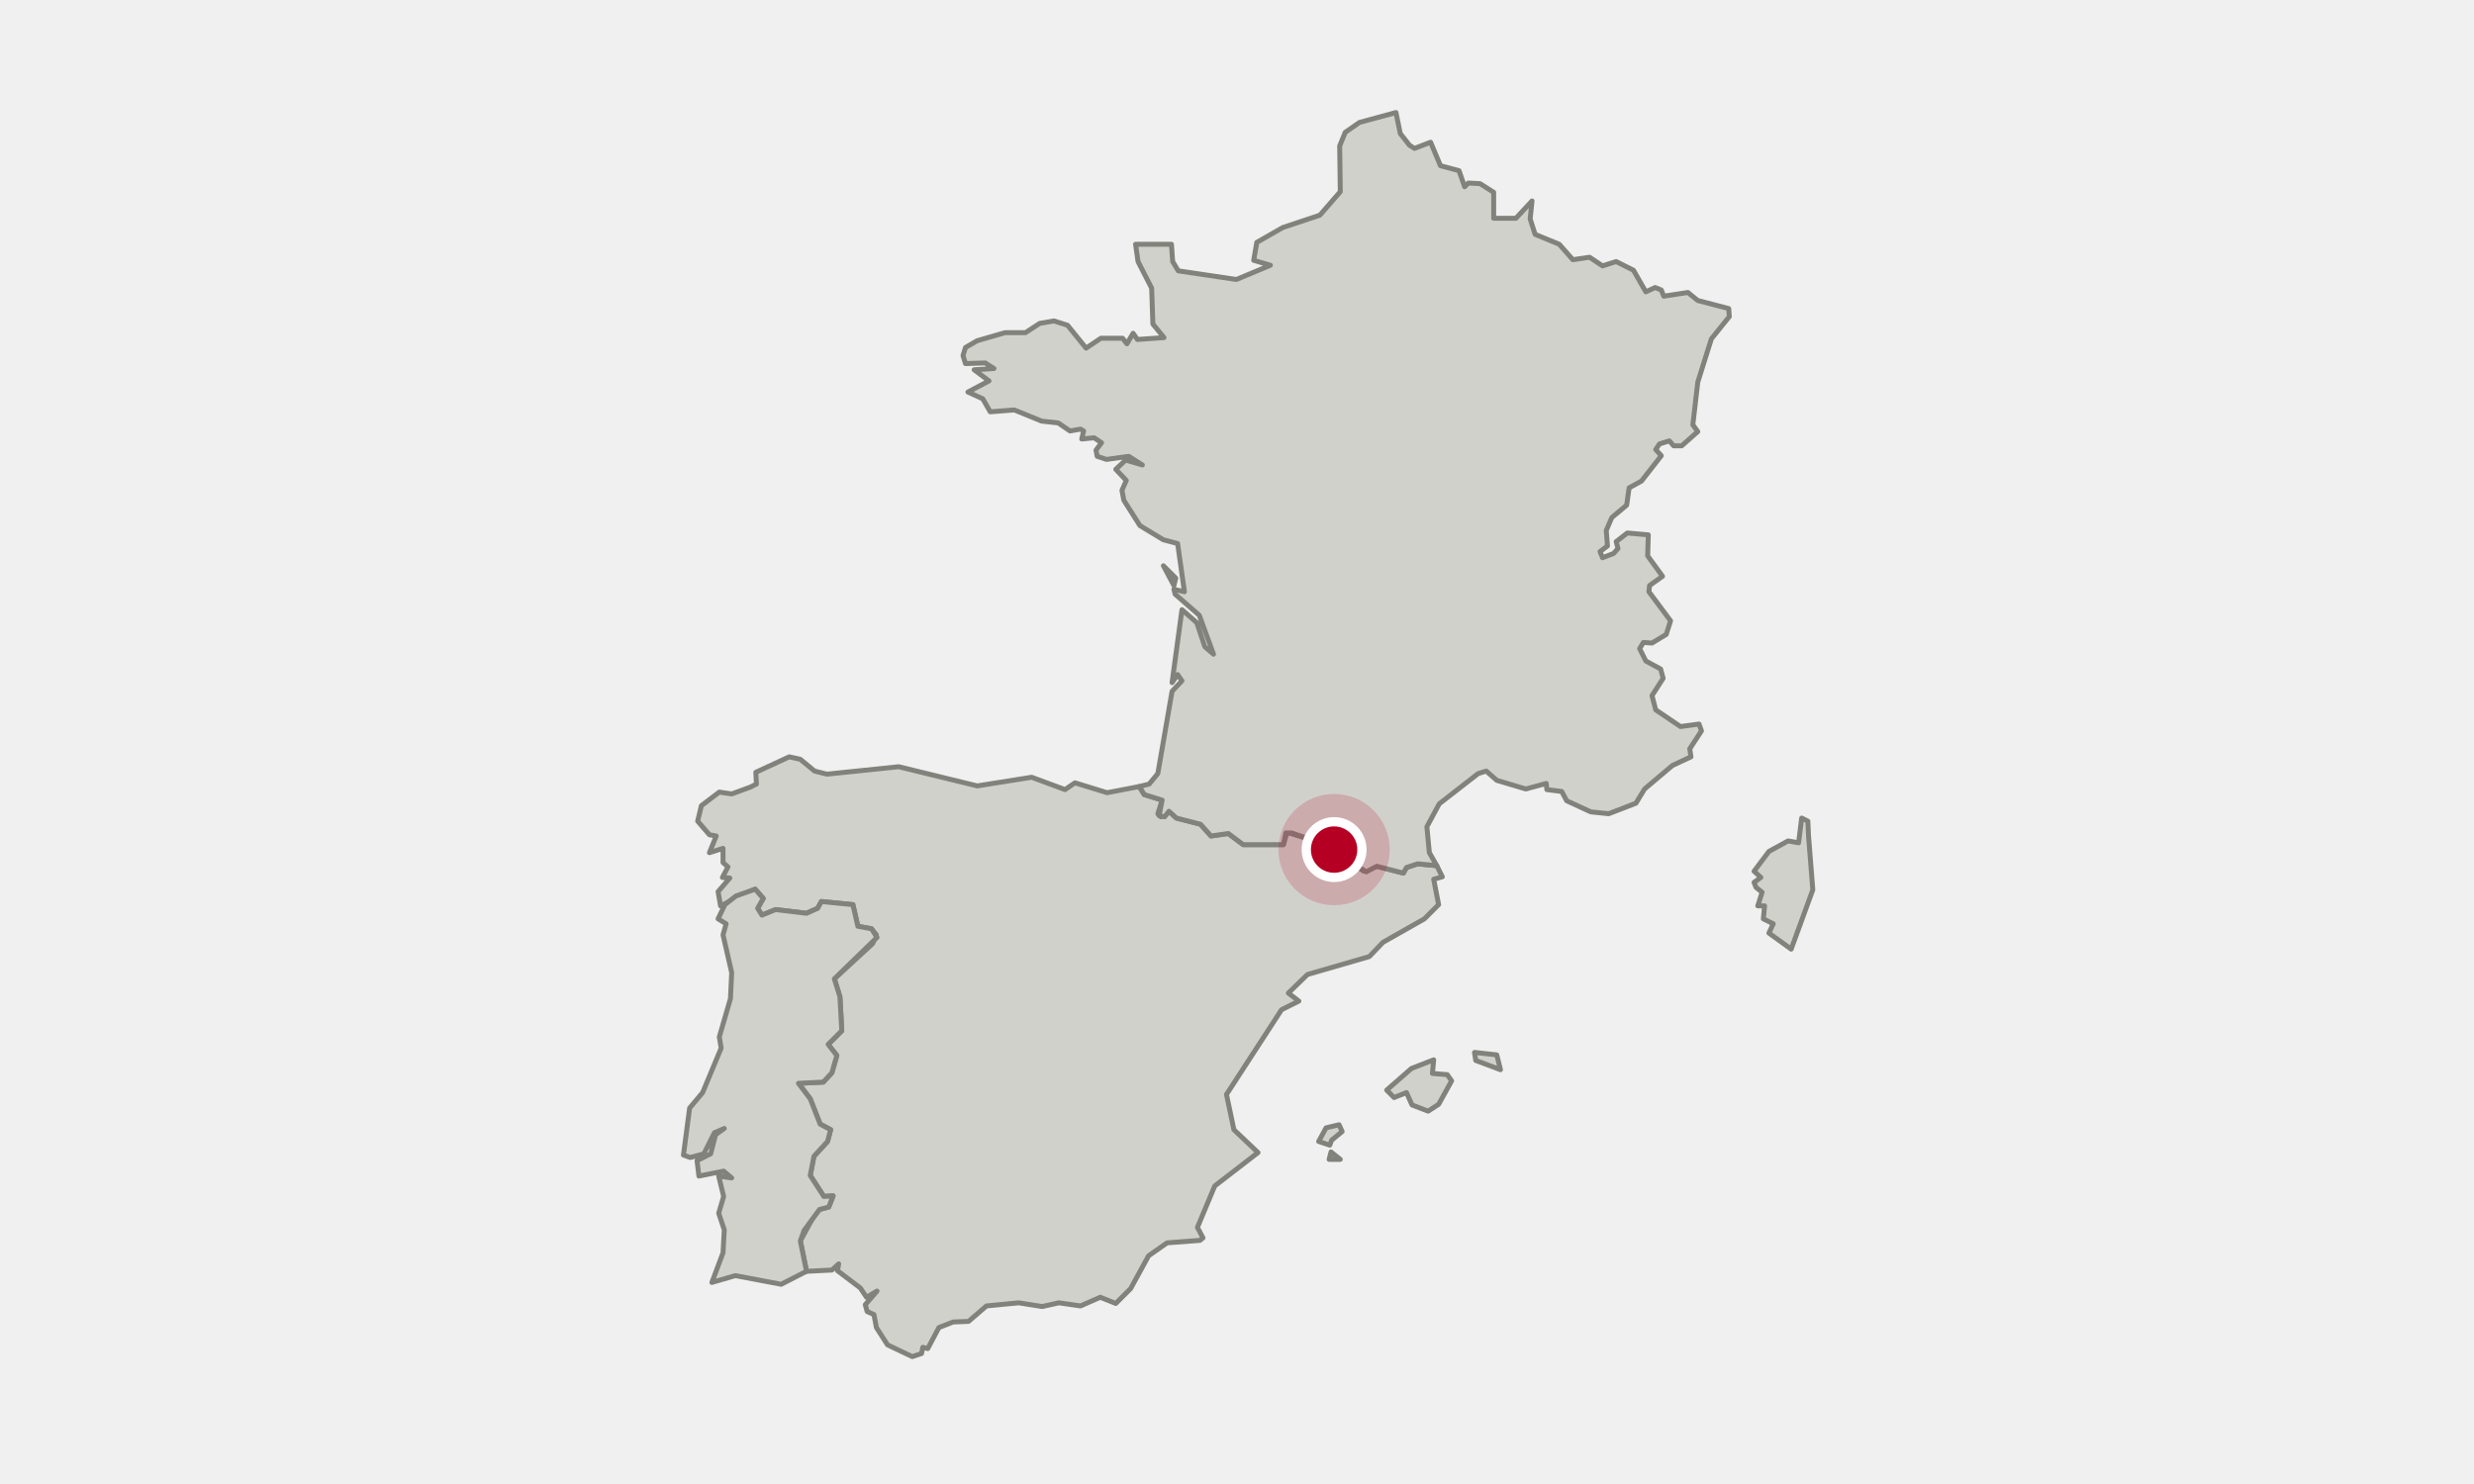
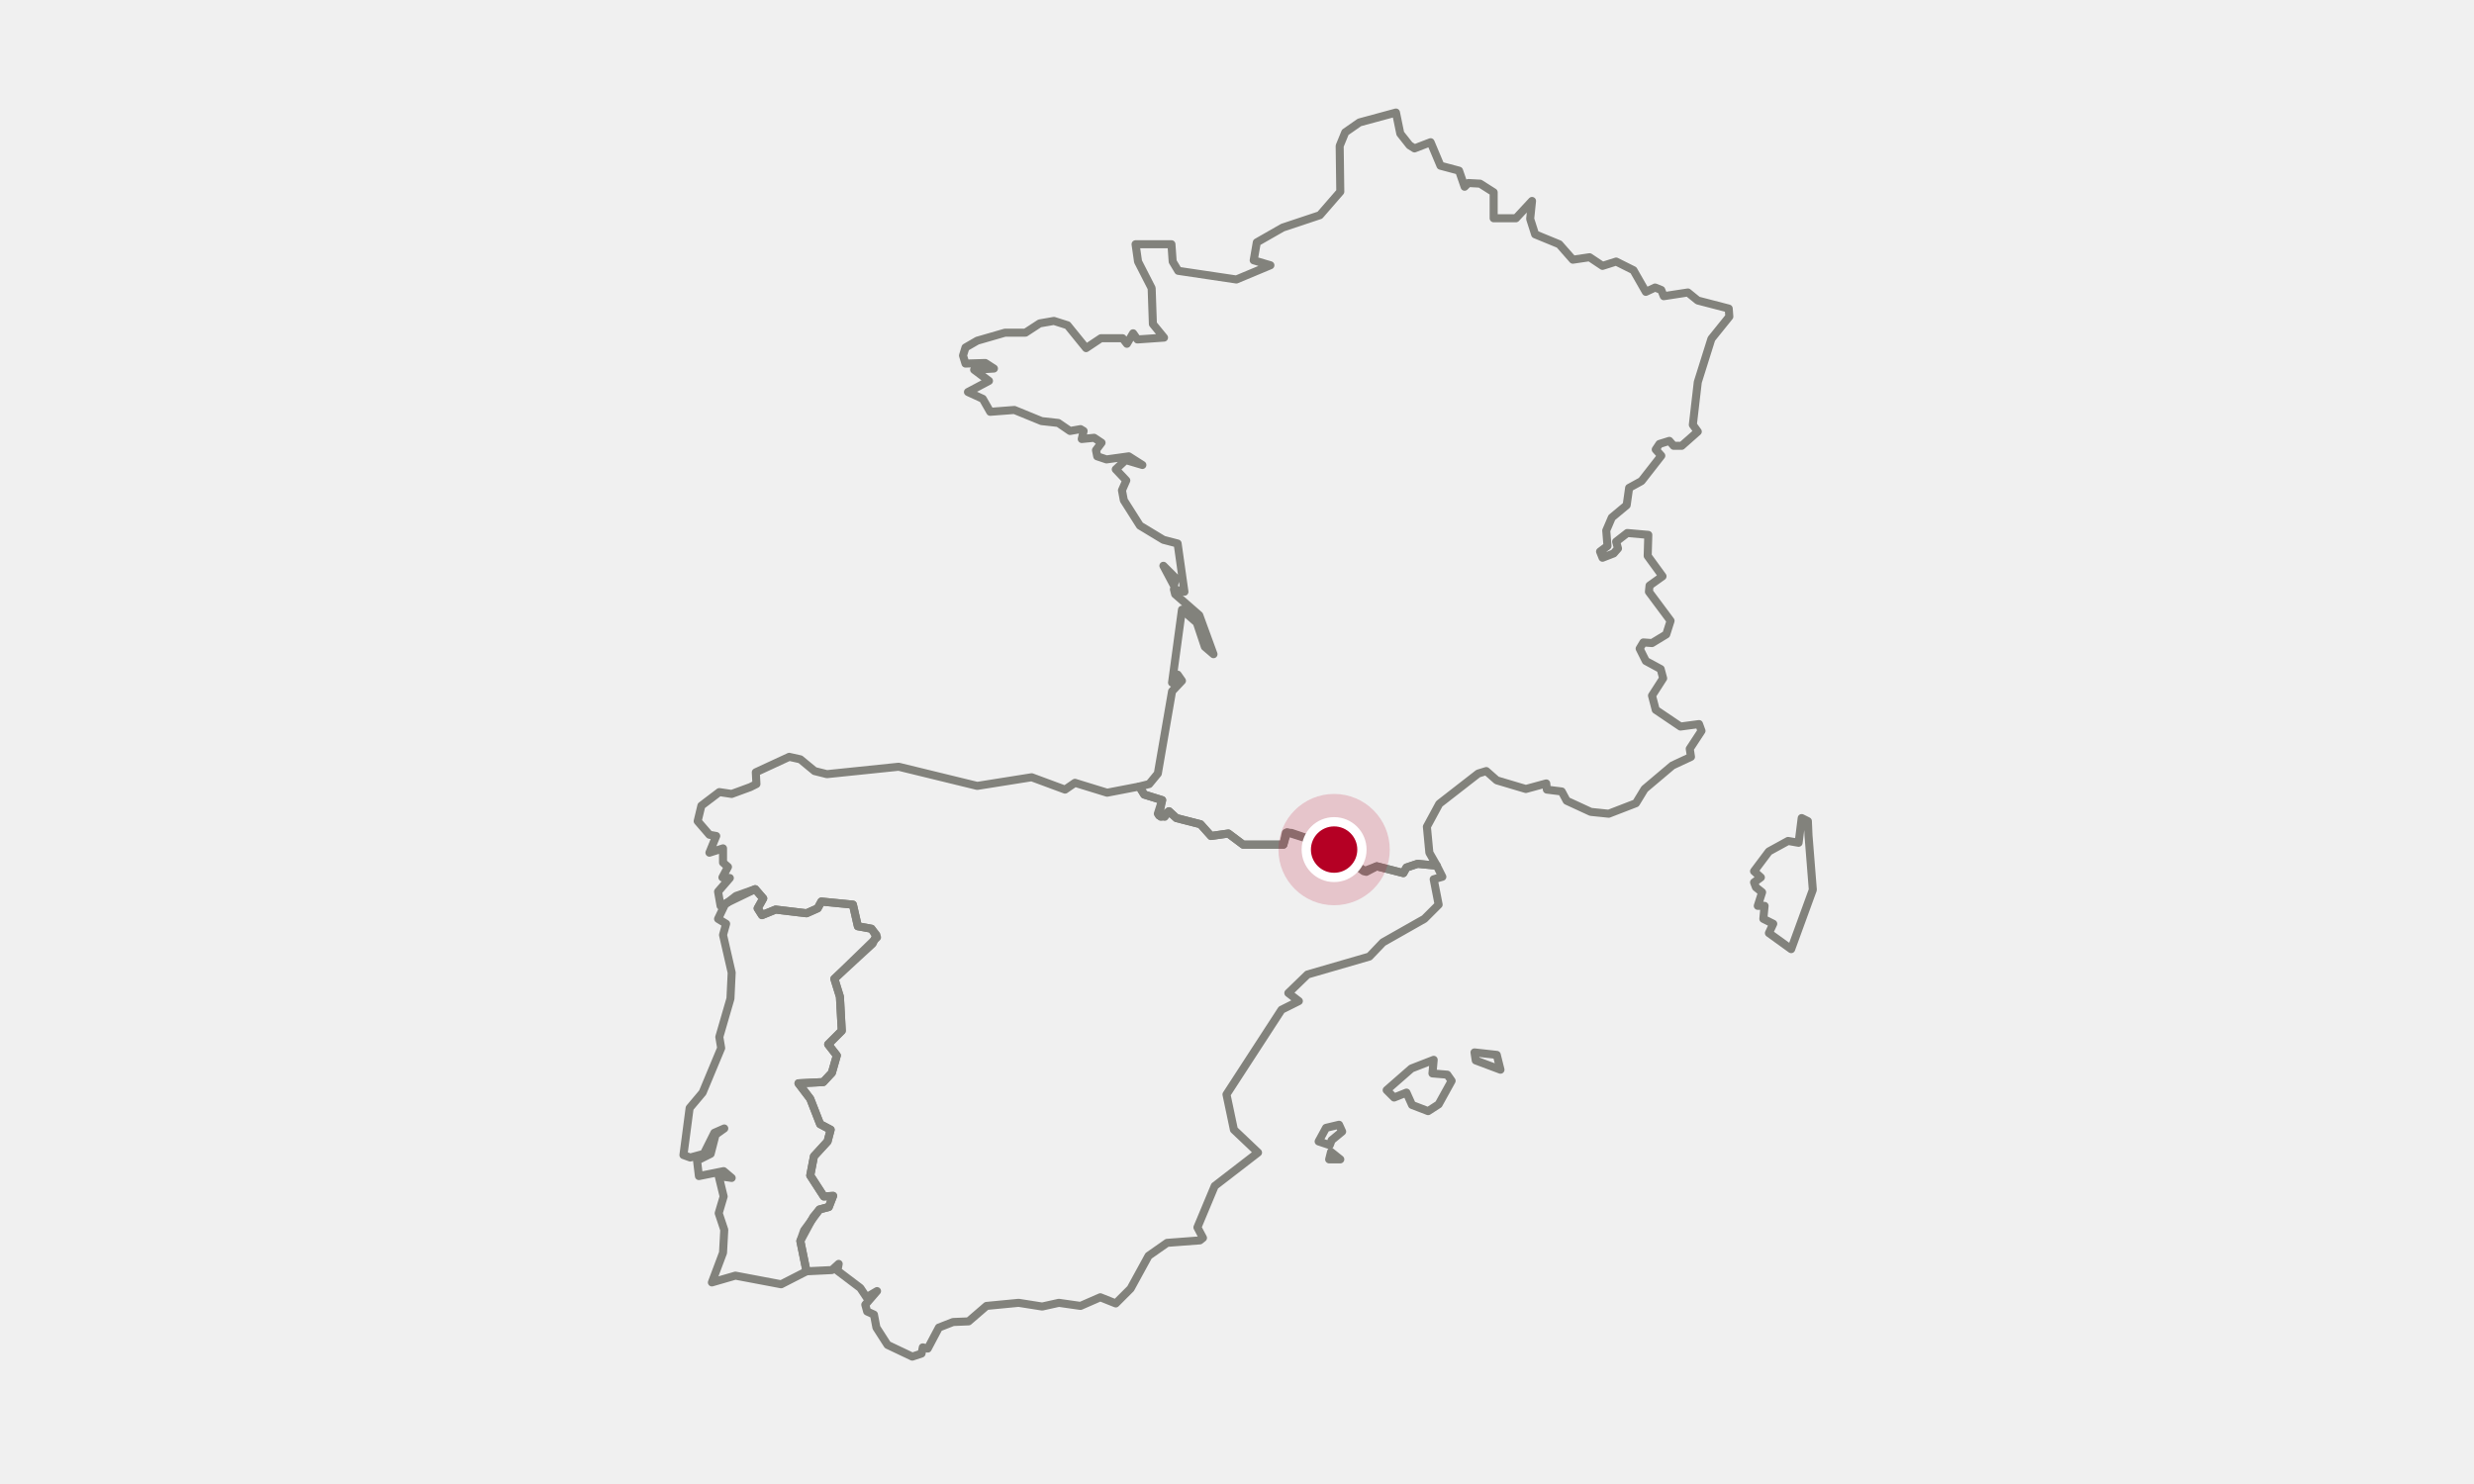
<svg xmlns="http://www.w3.org/2000/svg" width="400" height="240" viewBox="0 0 400 240">
-   <g fill="#d1d1cc" stroke="#82827c" stroke-width=".8" stroke-linejoin="round" fill-rule="evenodd">
+   <g fill="none" stroke="#82827c" stroke-width="1.3" stroke-linejoin="round" fill-rule="evenodd">
    <path data-country="ESP" d="M216.7,187.5 214.9,187.5 215.2,186.3 216.7,187.5ZM231.6,173.6 234,173.8 234.7,174.8 232.6,178.6 230.9,179.7 228.3,178.7 227.4,176.7 225.4,177.5 224.2,176.3 228.2,172.8 231.8,171.4 231.6,173.6ZM242.6,173 238.6,171.5 238.4,170.2 242,170.6 242.6,173ZM215.3,184.4 215,185.2 213.2,184.6 214.4,182.4 216.5,181.9 217,183 215.3,184.4ZM184.2,127.2 185,128.5 187.9,129.4 187.2,131.6 187.7,132.1 189,131.2 190.2,132.3 194.1,133.3 195.8,135.2 198.6,134.8 201,136.6 207.5,136.6 208.1,134.6 214.4,136.6 215.3,139.9 217.8,139 220.5,140.9 222.6,140.1 226.9,141.2 227.4,140.3 229.2,139.7 232.3,140 233.2,141.8 231.8,142.2 232.6,146.3 230.3,148.6 223.6,152.4 221.4,154.7 211.4,157.6 208.3,160.6 210,161.9 207.2,163.3 198.3,177 199.5,182.7 203.4,186.4 196.4,191.8 193.6,198.5 194.5,200.2 194,200.6 188.7,201 185.7,203.1 182.8,208.4 180.4,210.8 177.9,209.8 174.7,211.2 171.2,210.7 168.5,211.3 164.7,210.7 159.5,211.2 156.6,213.7 154.1,213.8 151.8,214.7 150,218.1 149.2,217.9 149,218.9 147.5,219.4 143.5,217.5 141.7,214.7 141.3,212.6 140.2,212.1 139.9,211 141.8,208.8 140.1,209.8 139.1,208.3 135.4,205.5 135.6,204.4 134.5,205.4 130.4,205.6 129.4,200.7 131.5,196.8 132.5,195.6 134,195.2 134.7,193.4 133.2,193.5 131,190.1 131.6,187 133.8,184.6 134.3,182.7 132.6,181.8 131,177.7 129.1,175.2 133.1,175 134.5,173.5 135.3,170.7 133.9,168.9 136.1,166.7 135.8,161.2 134.9,158.3 141.1,152.6 141.7,151.2 140.9,150.2 138.7,149.8 137.9,146.3 132.8,145.8 132.2,146.9 130.4,147.7 125.4,147.1 123.2,148 122.5,146.9 123.4,145.3 122.1,143.8 116.5,146.5 116.1,144.2 118,142 116.8,141.9 117.7,140.2 116.9,139.5 116.9,137.2 114.7,137.9 115.8,135.2 114.7,135 112.8,132.8 113.4,130.3 116.3,128.1 118.3,128.4 121.3,127.3 122.3,126.8 122.2,124.9 127.6,122.4 129.4,122.8 131.7,124.7 133.7,125.2 145.3,124 158,127.1 166.8,125.7 172.2,127.7 173.8,126.6 179,128.2 184.2,127.2Z" />
    <path data-country="PRT" d="M117.2,146.3 119,144.9 122.1,143.8 123.4,145.3 122.5,146.9 123.2,148 125.4,147.1 130.4,147.7 132.2,146.9 132.8,145.8 137.9,146.3 138.7,149.8 140.9,150.2 141.8,151.6 134.9,158.3 135.8,161.2 136.1,166.7 133.9,168.9 135.3,170.7 134.5,173.5 133.1,175 129.1,175.2 131,177.7 132.6,181.8 134.3,182.7 133.8,184.6 131.6,187 131,190.1 133.2,193.5 134.7,193.4 134,195.2 132.5,195.6 130,199 129.4,200.7 130.4,205.6 126.3,207.7 118.9,206.3 115.1,207.4 116.9,202.6 117.1,198.9 116.2,196.2 117,193.5 116.2,190.2 118.3,190.5 117,189.4 113,190.2 112.7,187.7 114.9,186.6 115.7,183.5 117.1,182.5 115.5,183.2 113.8,186.6 111.6,187.2 110.5,186.8 111.5,179.2 113.6,176.7 116.6,169.5 116.3,167.7 118.1,161.5 118.3,157.3 116.9,151.2 117.4,149.4 116.1,148.6 117.2,146.3Z" />
    <path data-country="AND" d="M217.8,139 215.3,139.9 215.1,137.8 215.8,137.2 217.8,137.7 217.8,139Z" />
    <path data-country="FRA" d="M292.4,135.1 293.1,143.9 289.6,153.5 286,150.9 286.7,149.4 285.1,148.6 285.3,146.5 284.2,146.5 284.9,144.3 283.9,143.5 283.6,142.7 284.7,141.9 283.6,140.9 286,137.7 289.1,136 290.8,136.3 291.3,132.3 292.3,132.8 292.4,135.1ZM274.5,69.8 271.9,72.1 270.6,72.1 269.9,71.3 268.3,71.8 267.7,72.7 268.6,73.7 265.4,77.8 263.4,78.9 263,81.7 260.6,83.7 259.7,85.8 259.9,88.3 258.7,89.2 259.1,90.2 260.9,89.5 261.6,88.7 261.3,87.6 263.1,86.2 266.5,86.5 266.4,89.9 268.8,93.2 266.7,94.7 266.6,95.7 270.1,100.4 269.4,102.6 267.1,104 265.7,103.9 265.1,104.9 266.1,106.9 268.5,108.2 268.9,109.7 267.1,112.5 267.7,114.8 271.7,117.5 274.7,117.1 275.1,118.2 273.2,121.1 273.4,122.4 270.4,123.8 265.9,127.6 264.5,129.9 260.1,131.6 257.2,131.3 253.3,129.5 252.5,128 250.1,127.7 250,126.7 246.7,127.6 242,126.2 240.3,124.7 239,125.1 232.7,130 230.7,133.7 231.1,137.9 232.3,140 229.2,139.7 227.4,140.3 226.9,141.2 222.6,140.1 220.9,141 217.8,139 217.8,137.7 215.8,137.2 215.1,137.8 214.4,136.6 208.8,134.7 207.9,134.7 207.5,136.6 201,136.6 198.6,134.8 195.8,135.2 194.1,133.3 190.2,132.3 189,131.2 188.3,132.1 187.4,131.9 187.9,129.4 185,128.5 184.2,127.2 185.8,126.8 187.2,125.1 189.5,111.8 191.1,110.1 190.4,109.1 189.5,110.4 191.1,98.6 193.5,100.7 194.8,104.6 196.2,105.8 193.9,99.5 190,96.1 189.8,95.3 191.5,95.7 190.4,87.9 188.1,87.3 184.3,85 181.7,80.9 181.4,79.3 182.1,77.7 180.4,75.9 182,74.4 184.7,75.2 182.5,73.8 178.9,74.3 177.4,73.8 177.2,72.8 178.1,71.6 176.9,70.8 174.9,71 175.2,69.7 174.7,69.4 173,69.7 171.1,68.4 168.4,68.1 164,66.3 160.1,66.6 158.9,64.5 156.5,63.4 159.9,61.6 157.5,59.8 160.7,59.6 159.3,58.7 156.1,58.8 155.7,57.5 156.1,56.2 158,55.1 162.5,53.8 165.8,53.8 168.1,52.3 170.4,51.9 172.6,52.6 175.6,56.3 178,54.7 181.5,54.7 182.2,55.6 183.2,53.9 183.9,54.9 188.2,54.6 186.4,52.4 186.2,46.6 184,42.3 183.6,39.5 189.4,39.5 189.6,42.3 190.5,43.8 199.9,45.2 205.4,42.9 202.7,42.1 203.2,39.2 207.4,36.8 213.4,34.8 216.7,31 216.6,23.6 217.5,21.4 219.8,19.8 225.7,18.2 226.4,21.6 227.9,23.5 228.7,24 231.3,23 232.9,26.8 235.9,27.6 236.8,30.2 237.4,29.6 239.3,29.7 241.5,31.1 241.5,35.3 245.1,35.3 247.7,32.5 247.4,35.4 248.2,37.9 252.1,39.5 254.3,42 257,41.6 259.1,43 261.3,42.3 264.1,43.7 266.1,47.2 267.6,46.5 268.6,46.9 269,47.9 272.9,47.3 274.5,48.6 279.5,49.9 279.6,51.2 276.7,54.8 274.5,61.8 273.7,68.7 274.5,69.8ZM190.1,93.5 189.8,94.7 188.1,91.5 190.1,93.5Z" />
  </g>
  <g data-coordinates="1.485,42.631">
    <circle cx="215.7" cy="137.4" r="9" fill="#b50024" opacity=".18" />
    <circle cx="215.7" cy="137.4" r="4.5" fill="#b50024" stroke="#fff" stroke-width="1.5" />
  </g>
</svg>
